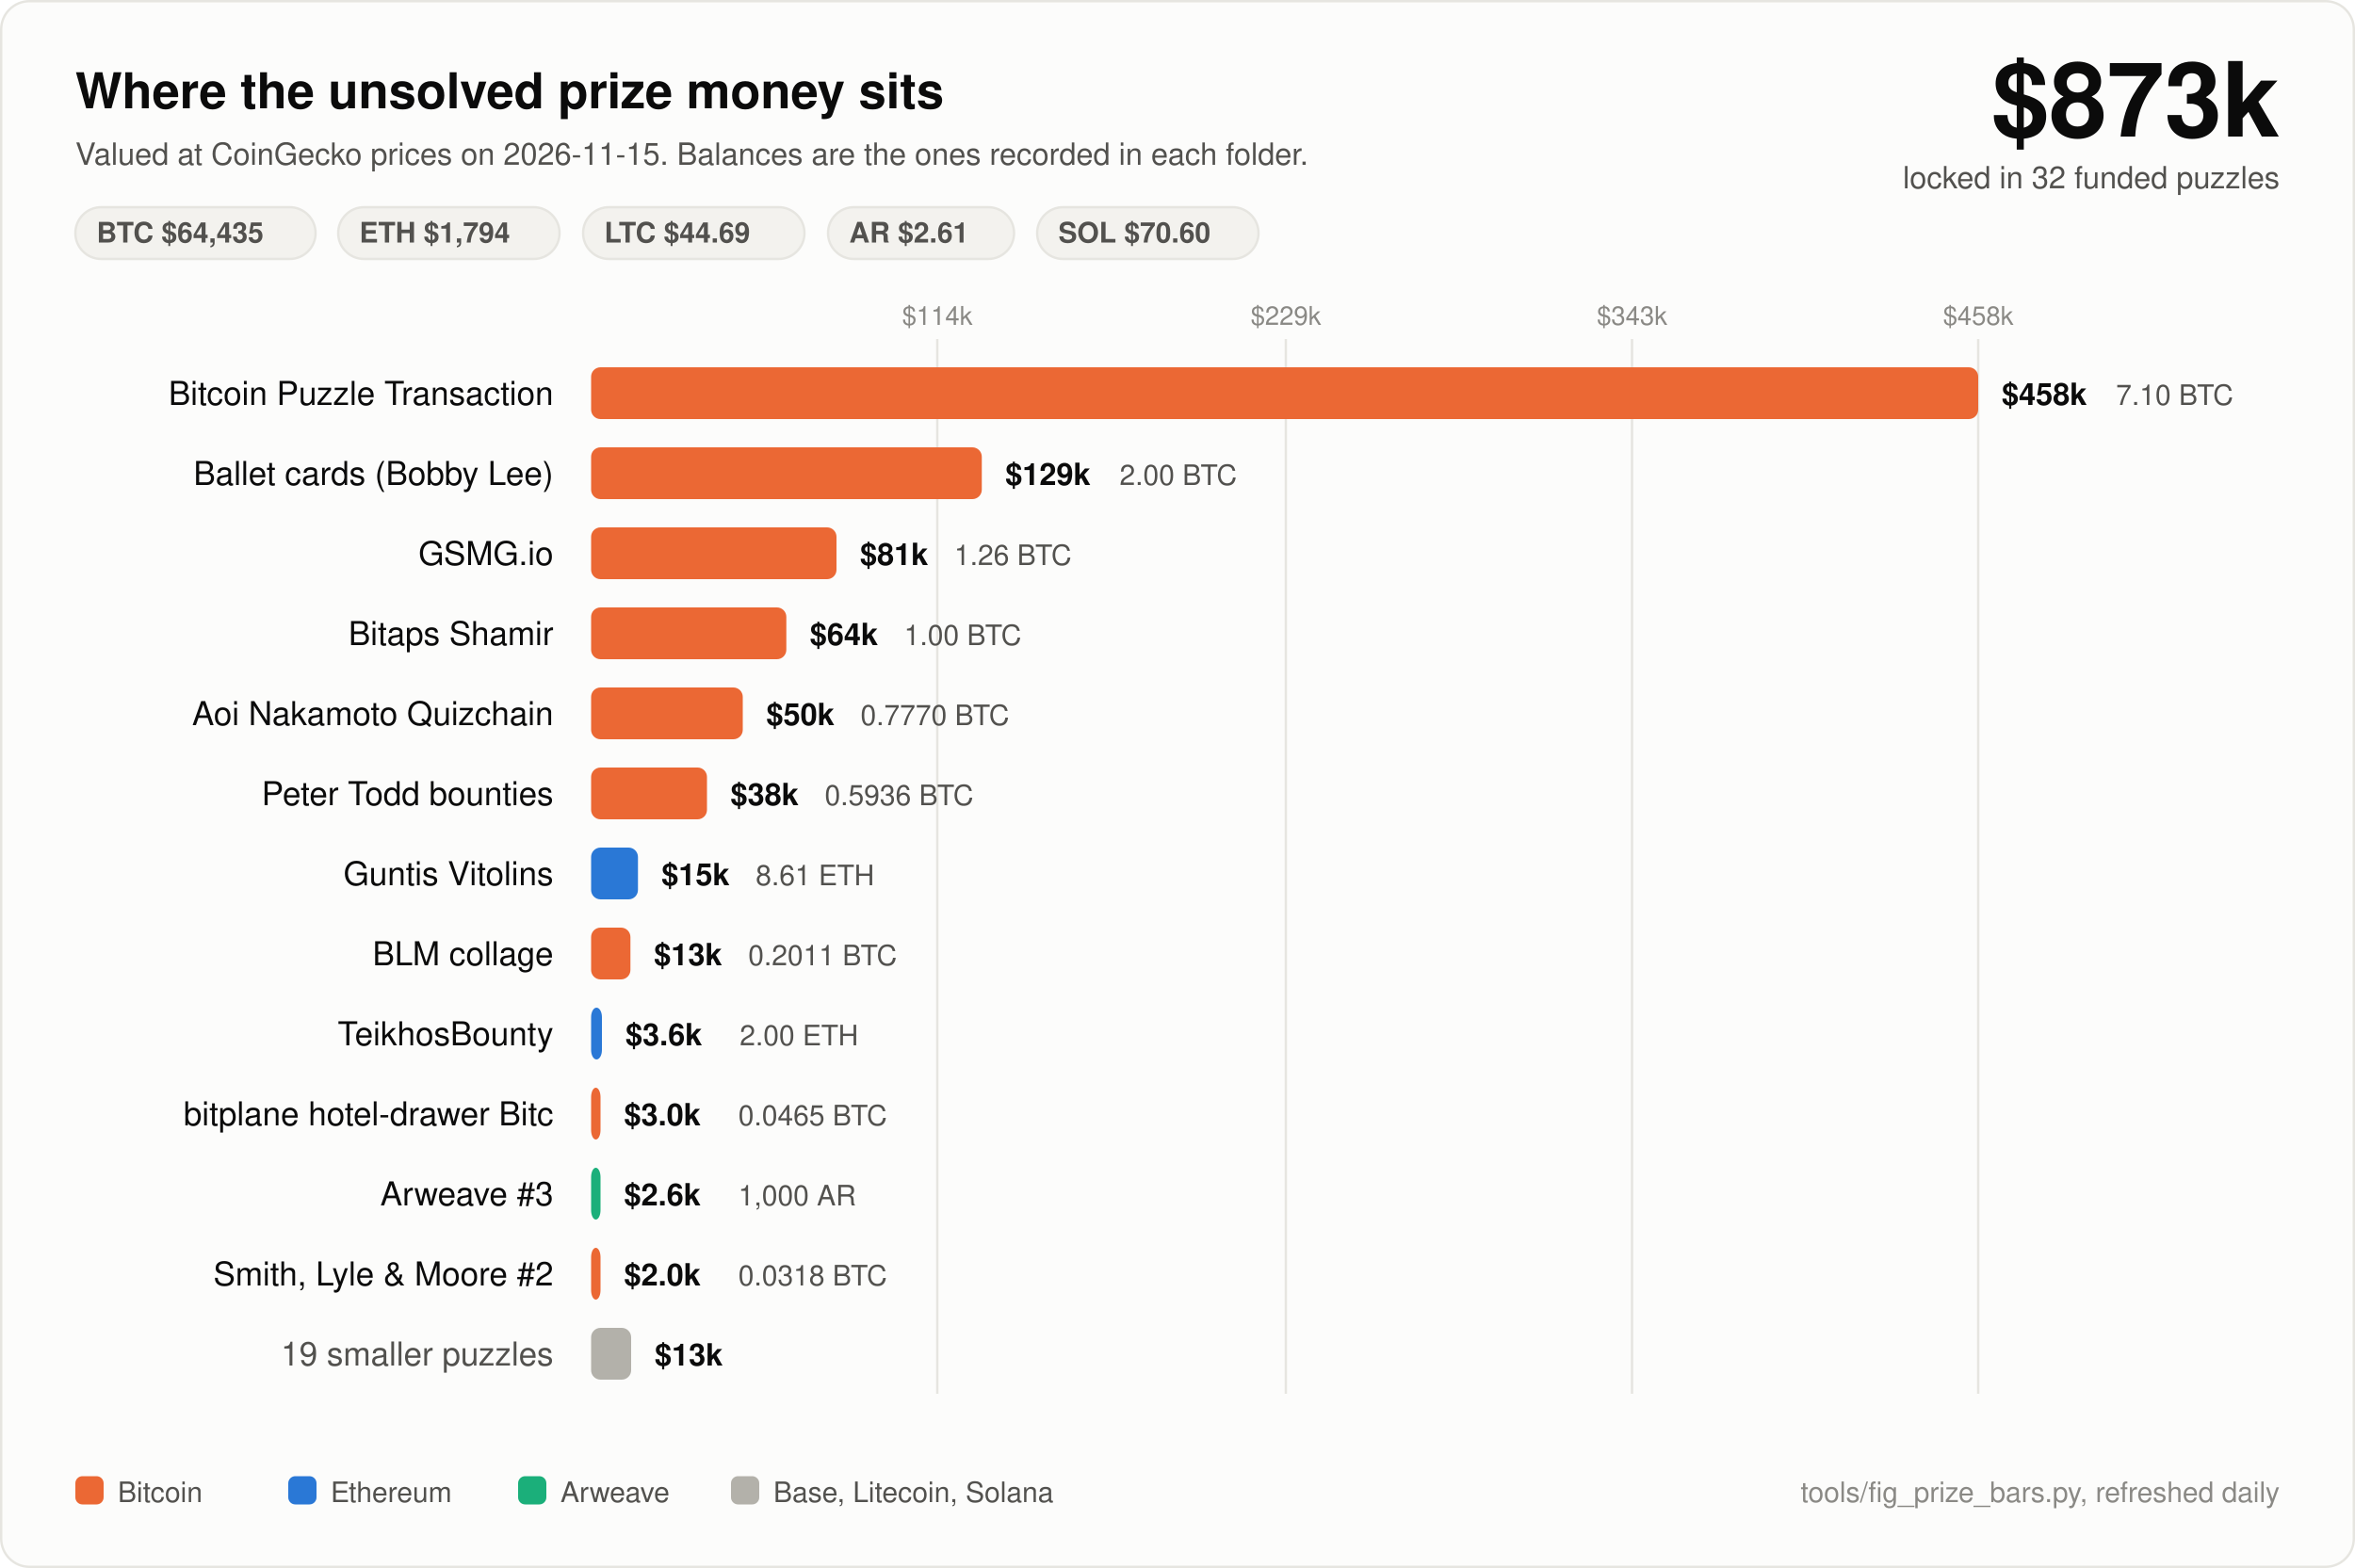
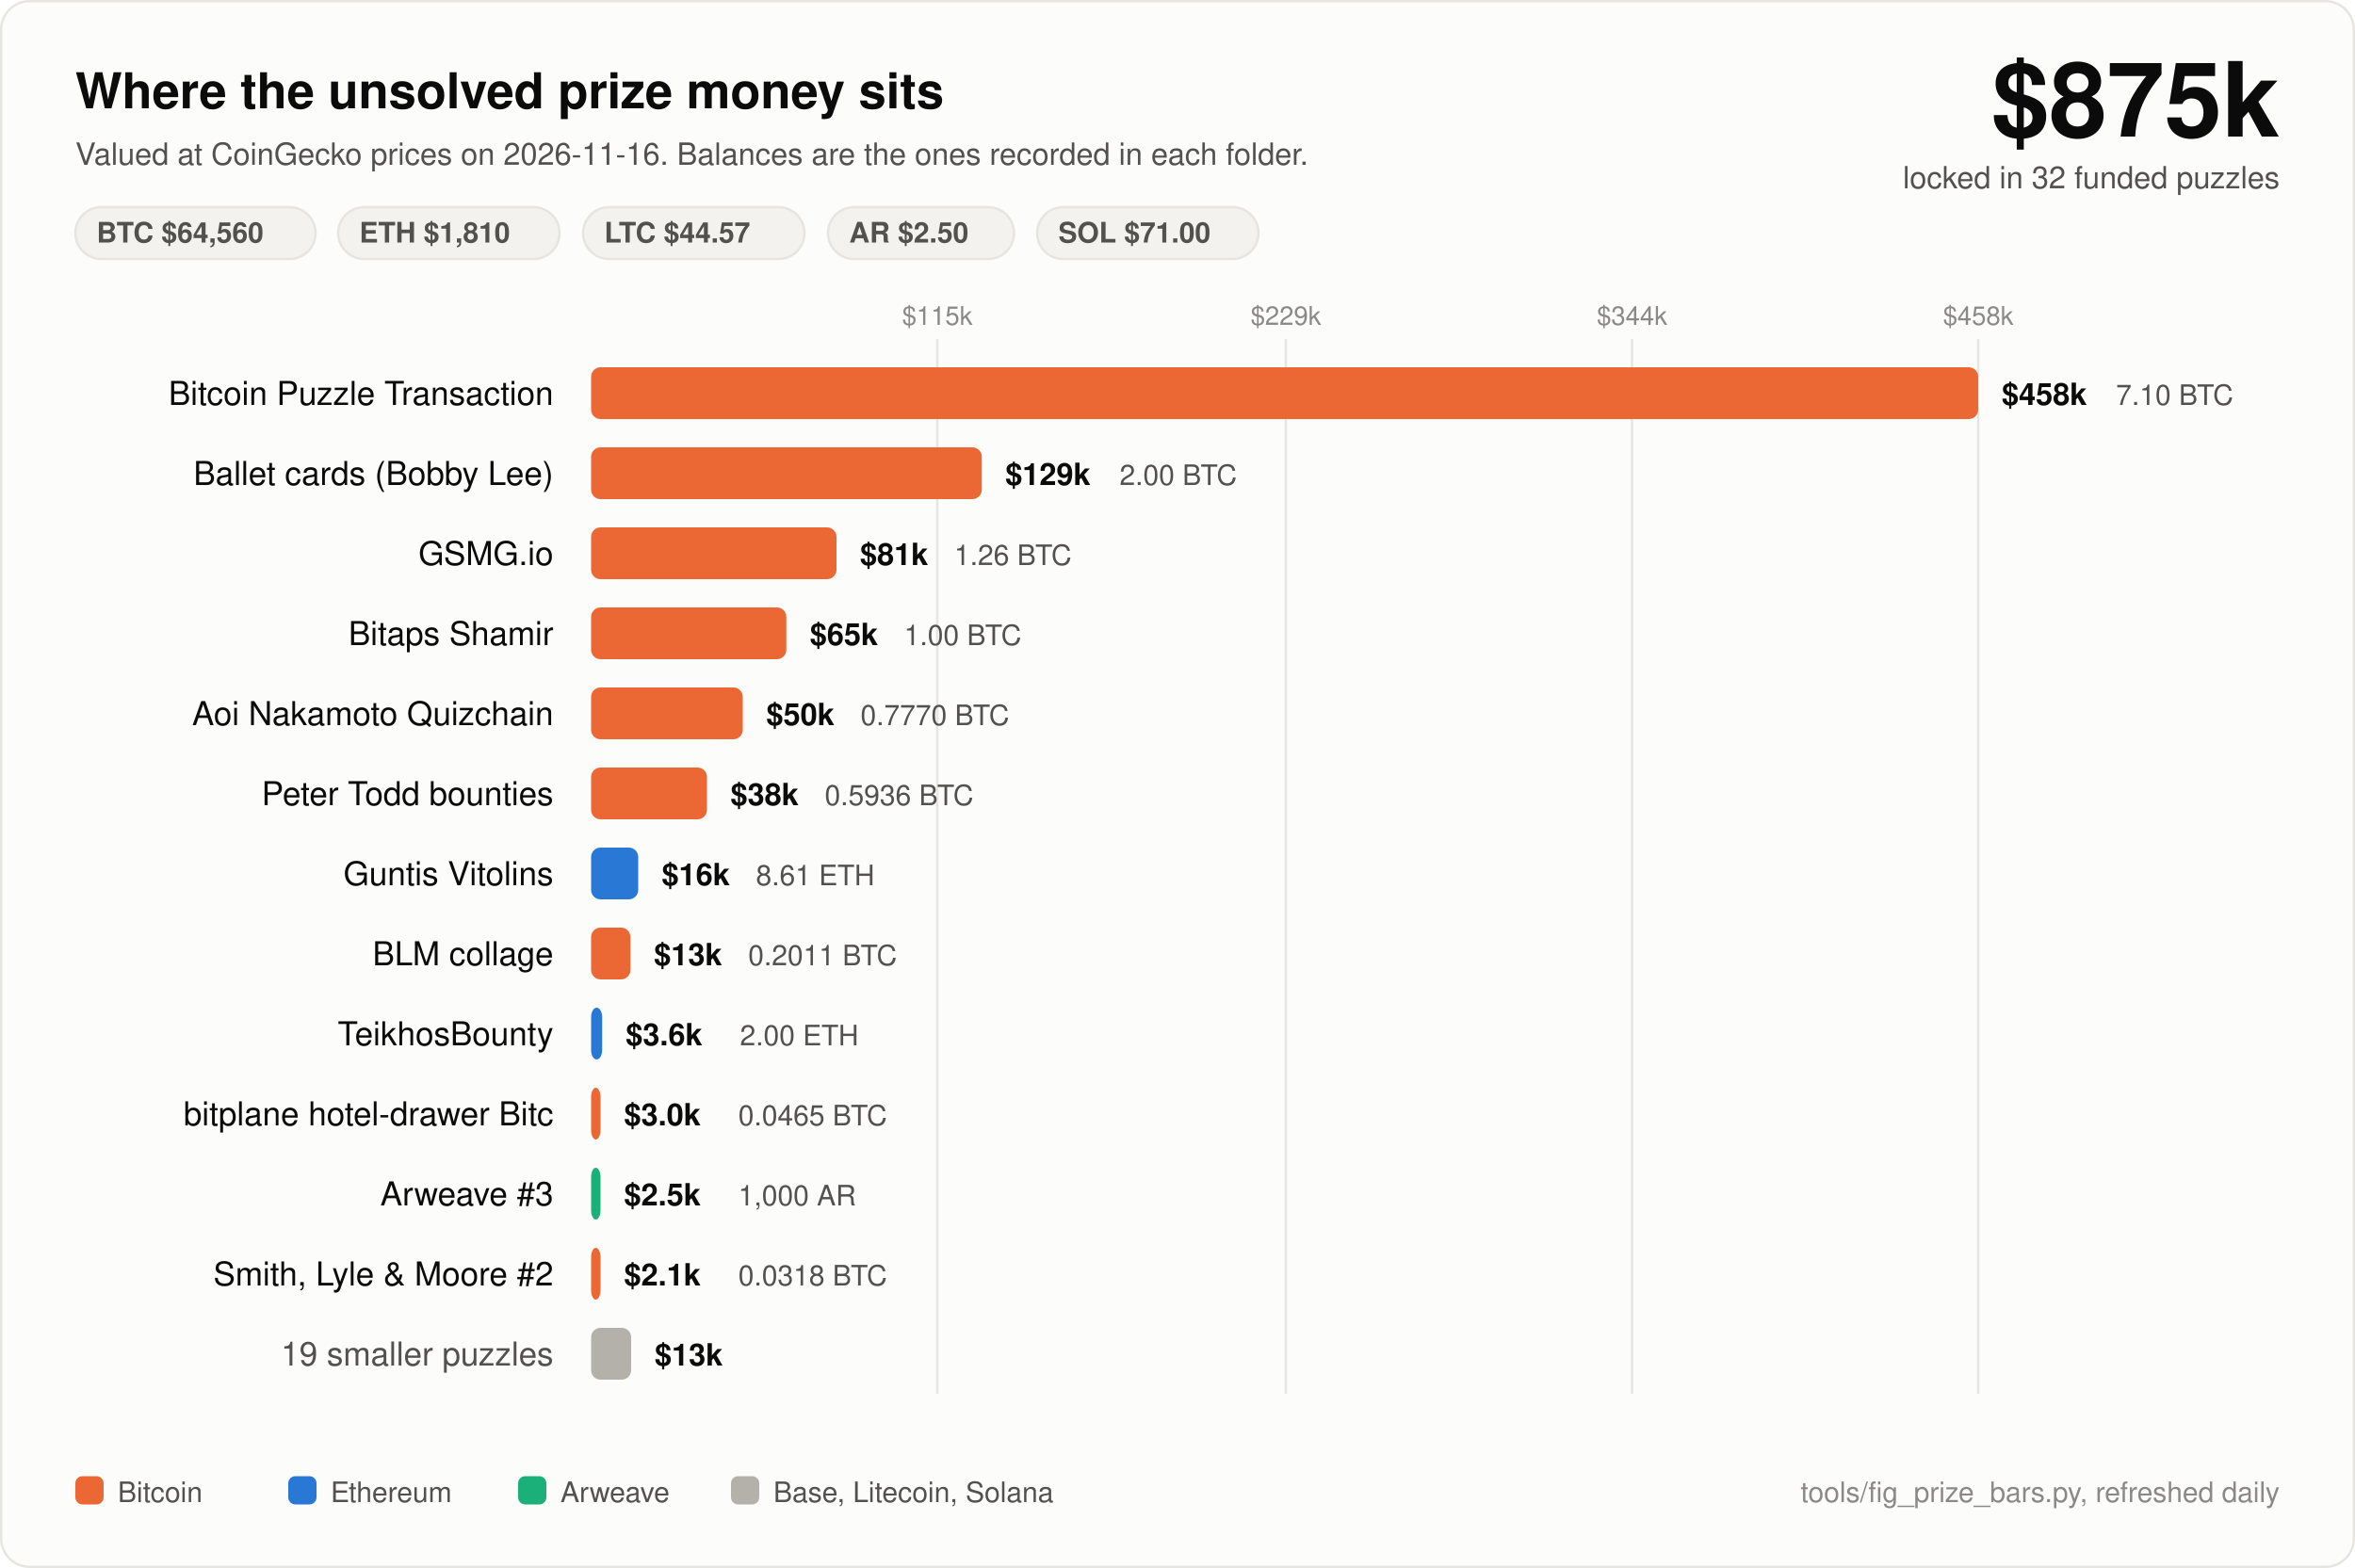
<svg xmlns="http://www.w3.org/2000/svg" width="1000" height="666" viewBox="0 0 1000 666" font-family="ui-sans-serif, -apple-system, Segoe UI, Helvetica, Arial, sans-serif">
  <rect x="0.5" y="0.5" width="999" height="665" rx="12" fill="#fcfcfb" stroke="#e6e5e0" />
  <text x="32" y="46" fill="#0b0b0b" font-size="21" font-weight="700">Where the unsolved prize money sits</text>
-   <text x="32" y="70" fill="#52514e" font-size="13">Valued at CoinGecko prices on 2026-11-15. Balances are the ones recorded in each folder.</text>
-   <text x="968" y="58" fill="#0b0b0b" font-size="44" font-weight="700" text-anchor="end">$873k</text>
+   <text x="32" y="70" fill="#52514e" font-size="13">Valued at CoinGecko prices on 2026-11-16. Balances are the ones recorded in each folder.</text>
+   <text x="968" y="58" fill="#0b0b0b" font-size="44" font-weight="700" text-anchor="end">$875k</text>
  <text x="968" y="80" fill="#52514e" font-size="13" text-anchor="end">locked in 32 funded puzzles</text>
  <rect x="32" y="88" width="102" height="22" rx="11" fill="#f3f2ee" stroke="#e6e5e0" />
-   <text x="41" y="103" fill="#52514e" font-size="12" font-weight="600">BTC $64,435</text>
+   <text x="41" y="103" fill="#52514e" font-size="12" font-weight="600">BTC $64,560</text>
  <rect x="143.6" y="88" width="94" height="22" rx="11" fill="#f3f2ee" stroke="#e6e5e0" />
-   <text x="152.6" y="103" fill="#52514e" font-size="12" font-weight="600">ETH $1,794</text>
+   <text x="152.6" y="103" fill="#52514e" font-size="12" font-weight="600">ETH $1,810</text>
  <rect x="247.6" y="88" width="94" height="22" rx="11" fill="#f3f2ee" stroke="#e6e5e0" />
-   <text x="256.6" y="103" fill="#52514e" font-size="12" font-weight="600">LTC $44.69</text>
+   <text x="256.6" y="103" fill="#52514e" font-size="12" font-weight="600">LTC $44.57</text>
  <rect x="351.6" y="88" width="79" height="22" rx="11" fill="#f3f2ee" stroke="#e6e5e0" />
-   <text x="360.6" y="103" fill="#52514e" font-size="12" font-weight="600">AR $2.61</text>
+   <text x="360.6" y="103" fill="#52514e" font-size="12" font-weight="600">AR $2.50</text>
  <rect x="440.4" y="88" width="94" height="22" rx="11" fill="#f3f2ee" stroke="#e6e5e0" />
-   <text x="449.4" y="103" fill="#52514e" font-size="12" font-weight="600">SOL $70.60</text>
+   <text x="449.4" y="103" fill="#52514e" font-size="12" font-weight="600">SOL $71.00</text>
  <line x1="398" y1="144" x2="398" y2="592" stroke="#e6e5e0" stroke-width="1" />
-   <text x="398" y="138" fill="#8a8985" font-size="11" text-anchor="middle">$114k</text>
+   <text x="398" y="138" fill="#8a8985" font-size="11" text-anchor="middle">$115k</text>
  <line x1="546" y1="144" x2="546" y2="592" stroke="#e6e5e0" stroke-width="1" />
  <text x="546" y="138" fill="#8a8985" font-size="11" text-anchor="middle">$229k</text>
  <line x1="693" y1="144" x2="693" y2="592" stroke="#e6e5e0" stroke-width="1" />
-   <text x="693" y="138" fill="#8a8985" font-size="11" text-anchor="middle">$343k</text>
+   <text x="693" y="138" fill="#8a8985" font-size="11" text-anchor="middle">$344k</text>
  <line x1="840" y1="144" x2="840" y2="592" stroke="#e6e5e0" stroke-width="1" />
  <text x="840" y="138" fill="#8a8985" font-size="11" text-anchor="middle">$458k</text>
  <text x="235" y="172" fill="#0b0b0b" font-size="14" text-anchor="end">Bitcoin Puzzle Transaction</text>
  <rect x="251" y="156" width="589.0" height="22" rx="4" fill="#eb6834" />
  <text x="850.0" y="172" fill="#0b0b0b" font-size="13" font-weight="600">$458k</text>
  <text x="898.5" y="172" fill="#52514e" font-size="12">7.10 BTC</text>
  <text x="235" y="206" fill="#0b0b0b" font-size="14" text-anchor="end">Ballet cards (Bobby Lee)</text>
  <rect x="251" y="190" width="165.9" height="22" rx="4" fill="#eb6834" />
  <text x="426.9" y="206" fill="#0b0b0b" font-size="13" font-weight="600">$129k</text>
  <text x="475.4" y="206" fill="#52514e" font-size="12">2.00 BTC</text>
  <text x="235" y="240" fill="#0b0b0b" font-size="14" text-anchor="end">GSMG.io</text>
  <rect x="251" y="224" width="104.2" height="22" rx="4" fill="#eb6834" />
  <text x="365.2" y="240" fill="#0b0b0b" font-size="13" font-weight="600">$81k</text>
  <text x="405.2" y="240" fill="#52514e" font-size="12">1.26 BTC</text>
  <text x="235" y="274" fill="#0b0b0b" font-size="14" text-anchor="end">Bitaps Shamir</text>
  <rect x="251" y="258" width="82.9" height="22" rx="4" fill="#eb6834" />
-   <text x="343.9" y="274" fill="#0b0b0b" font-size="13" font-weight="600">$64k</text>
+   <text x="343.9" y="274" fill="#0b0b0b" font-size="13" font-weight="600">$65k</text>
  <text x="383.9" y="274" fill="#52514e" font-size="12">1.00 BTC</text>
  <text x="235" y="308" fill="#0b0b0b" font-size="14" text-anchor="end">Aoi Nakamoto Quizchain</text>
  <rect x="251" y="292" width="64.4" height="22" rx="4" fill="#eb6834" />
  <text x="325.4" y="308" fill="#0b0b0b" font-size="13" font-weight="600">$50k</text>
  <text x="365.4" y="308" fill="#52514e" font-size="12">0.7770 BTC</text>
  <text x="235" y="342" fill="#0b0b0b" font-size="14" text-anchor="end">Peter Todd bounties</text>
  <rect x="251" y="326" width="49.2" height="22" rx="4" fill="#eb6834" />
  <text x="310.2" y="342" fill="#0b0b0b" font-size="13" font-weight="600">$38k</text>
  <text x="350.2" y="342" fill="#52514e" font-size="12">0.5936 BTC</text>
  <text x="235" y="376" fill="#0b0b0b" font-size="14" text-anchor="end">Guntis Vitolins</text>
-   <rect x="251" y="360" width="19.9" height="22" rx="4" fill="#2a78d6" />
-   <text x="280.9" y="376" fill="#0b0b0b" font-size="13" font-weight="600">$15k</text>
-   <text x="320.9" y="376" fill="#52514e" font-size="12">8.61 ETH</text>
+   <rect x="251" y="360" width="20.0" height="22" rx="4" fill="#2a78d6" />
+   <text x="281.0" y="376" fill="#0b0b0b" font-size="13" font-weight="600">$16k</text>
+   <text x="321.0" y="376" fill="#52514e" font-size="12">8.61 ETH</text>
  <text x="235" y="410" fill="#0b0b0b" font-size="14" text-anchor="end">BLM collage</text>
  <rect x="251" y="394" width="16.7" height="22" rx="4" fill="#eb6834" />
  <text x="277.7" y="410" fill="#0b0b0b" font-size="13" font-weight="600">$13k</text>
  <text x="317.7" y="410" fill="#52514e" font-size="12">0.2011 BTC</text>
  <text x="235" y="444" fill="#0b0b0b" font-size="14" text-anchor="end">TeikhosBounty</text>
-   <rect x="251" y="428" width="4.6" height="22" rx="4" fill="#2a78d6" />
-   <text x="265.6" y="444" fill="#0b0b0b" font-size="13" font-weight="600">$3.6k</text>
-   <text x="314.1" y="444" fill="#52514e" font-size="12">2.00 ETH</text>
+   <rect x="251" y="428" width="4.7" height="22" rx="4" fill="#2a78d6" />
+   <text x="265.7" y="444" fill="#0b0b0b" font-size="13" font-weight="600">$3.6k</text>
+   <text x="314.2" y="444" fill="#52514e" font-size="12">2.00 ETH</text>
  <text x="235" y="478" fill="#0b0b0b" font-size="14" text-anchor="end">bitplane hotel-drawer Bitc</text>
  <rect x="251" y="462" width="4.0" height="22" rx="4" fill="#eb6834" />
  <text x="265.0" y="478" fill="#0b0b0b" font-size="13" font-weight="600">$3.0k</text>
  <text x="313.5" y="478" fill="#52514e" font-size="12">0.0465 BTC</text>
  <text x="235" y="512" fill="#0b0b0b" font-size="14" text-anchor="end">Arweave #3</text>
  <rect x="251" y="496" width="4.0" height="22" rx="4" fill="#1baf7a" />
-   <text x="265.0" y="512" fill="#0b0b0b" font-size="13" font-weight="600">$2.6k</text>
+   <text x="265.0" y="512" fill="#0b0b0b" font-size="13" font-weight="600">$2.5k</text>
  <text x="313.5" y="512" fill="#52514e" font-size="12">1,000 AR</text>
  <text x="235" y="546" fill="#0b0b0b" font-size="14" text-anchor="end">Smith, Lyle &amp; Moore #2</text>
  <rect x="251" y="530" width="4.0" height="22" rx="4" fill="#eb6834" />
-   <text x="265.0" y="546" fill="#0b0b0b" font-size="13" font-weight="600">$2.0k</text>
+   <text x="265.0" y="546" fill="#0b0b0b" font-size="13" font-weight="600">$2.1k</text>
  <text x="313.5" y="546" fill="#52514e" font-size="12">0.0318 BTC</text>
  <text x="235" y="580" fill="#52514e" font-size="14" text-anchor="end">19 smaller puzzles</text>
  <rect x="251" y="564" width="17.0" height="22" rx="4" fill="#b3b1aa" />
  <text x="278.0" y="580" fill="#0b0b0b" font-size="13" font-weight="600">$13k</text>
  <rect x="32" y="627" width="12" height="12" rx="3" fill="#eb6834" />
  <text x="50" y="638" fill="#52514e" font-size="12">Bitcoin</text>
  <rect x="122.4" y="627" width="12" height="12" rx="3" fill="#2a78d6" />
  <text x="140.4" y="638" fill="#52514e" font-size="12">Ethereum</text>
  <rect x="220.0" y="627" width="12" height="12" rx="3" fill="#1baf7a" />
  <text x="238.0" y="638" fill="#52514e" font-size="12">Arweave</text>
  <rect x="310.4" y="627" width="12" height="12" rx="3" fill="#b3b1aa" />
  <text x="328.4" y="638" fill="#52514e" font-size="12">Base, Litecoin, Solana</text>
  <text x="968" y="638" fill="#8a8985" font-size="12" text-anchor="end">tools/fig_prize_bars.py, refreshed daily</text>
</svg>
